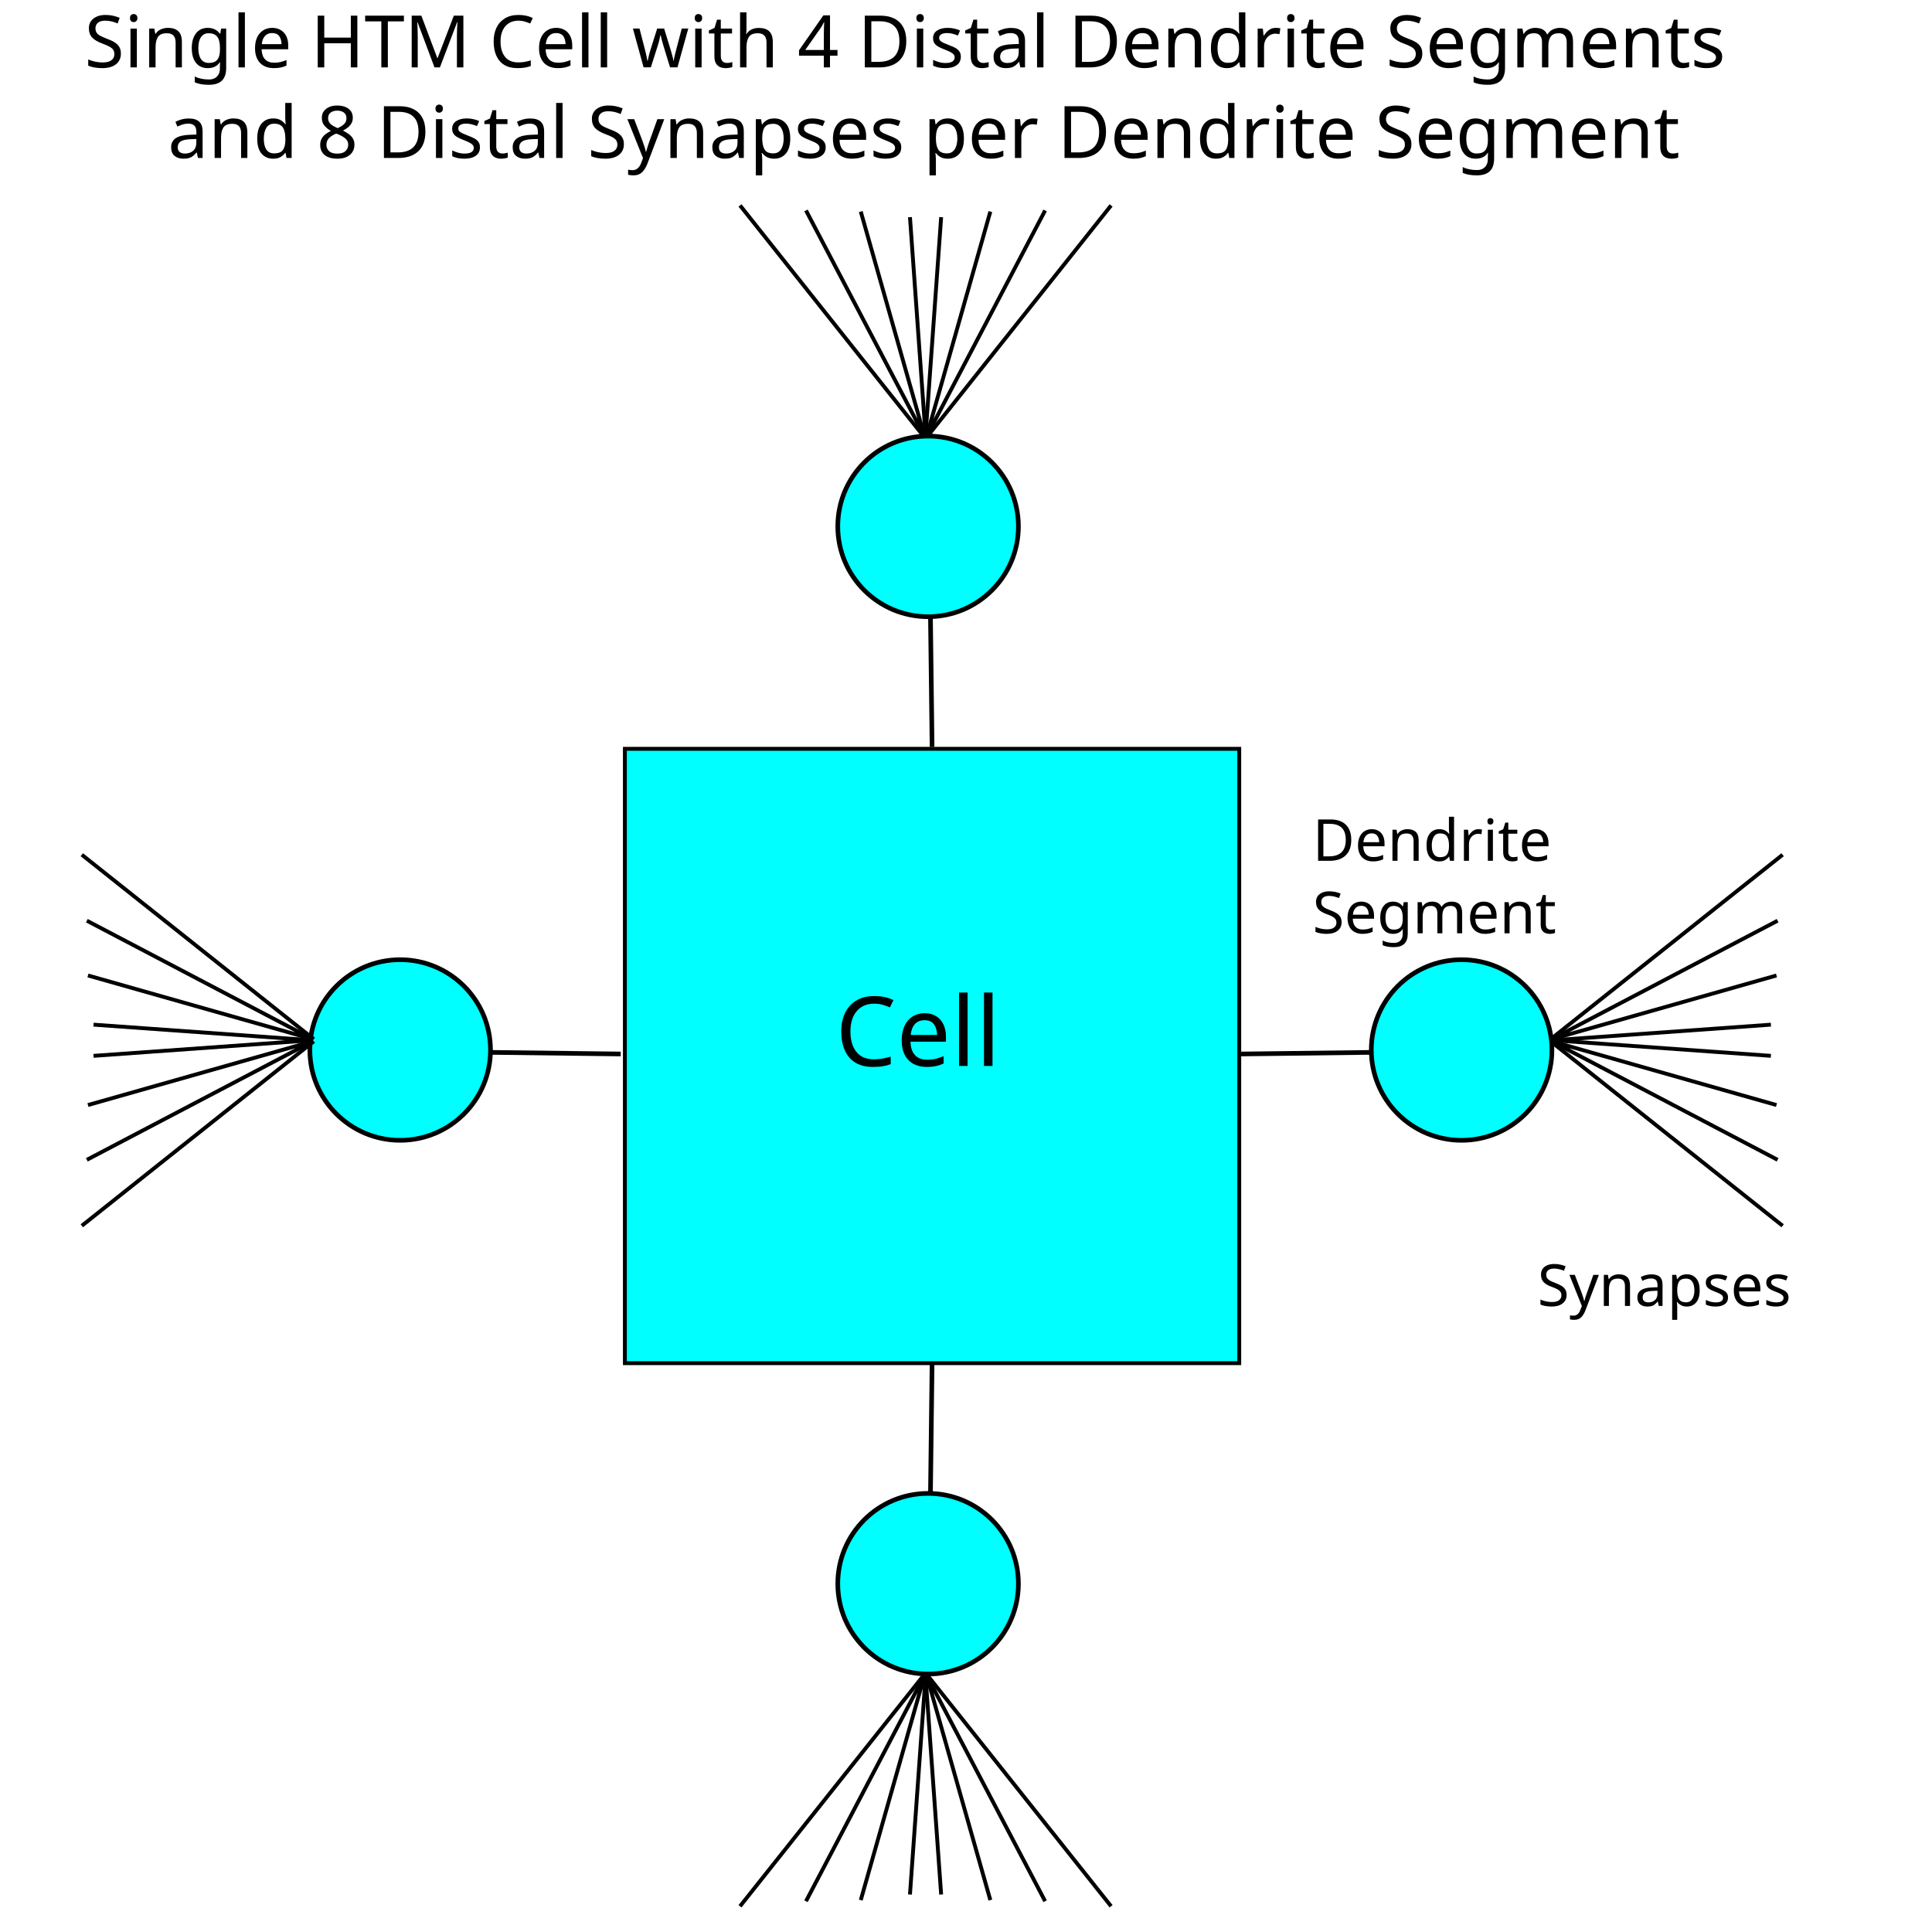
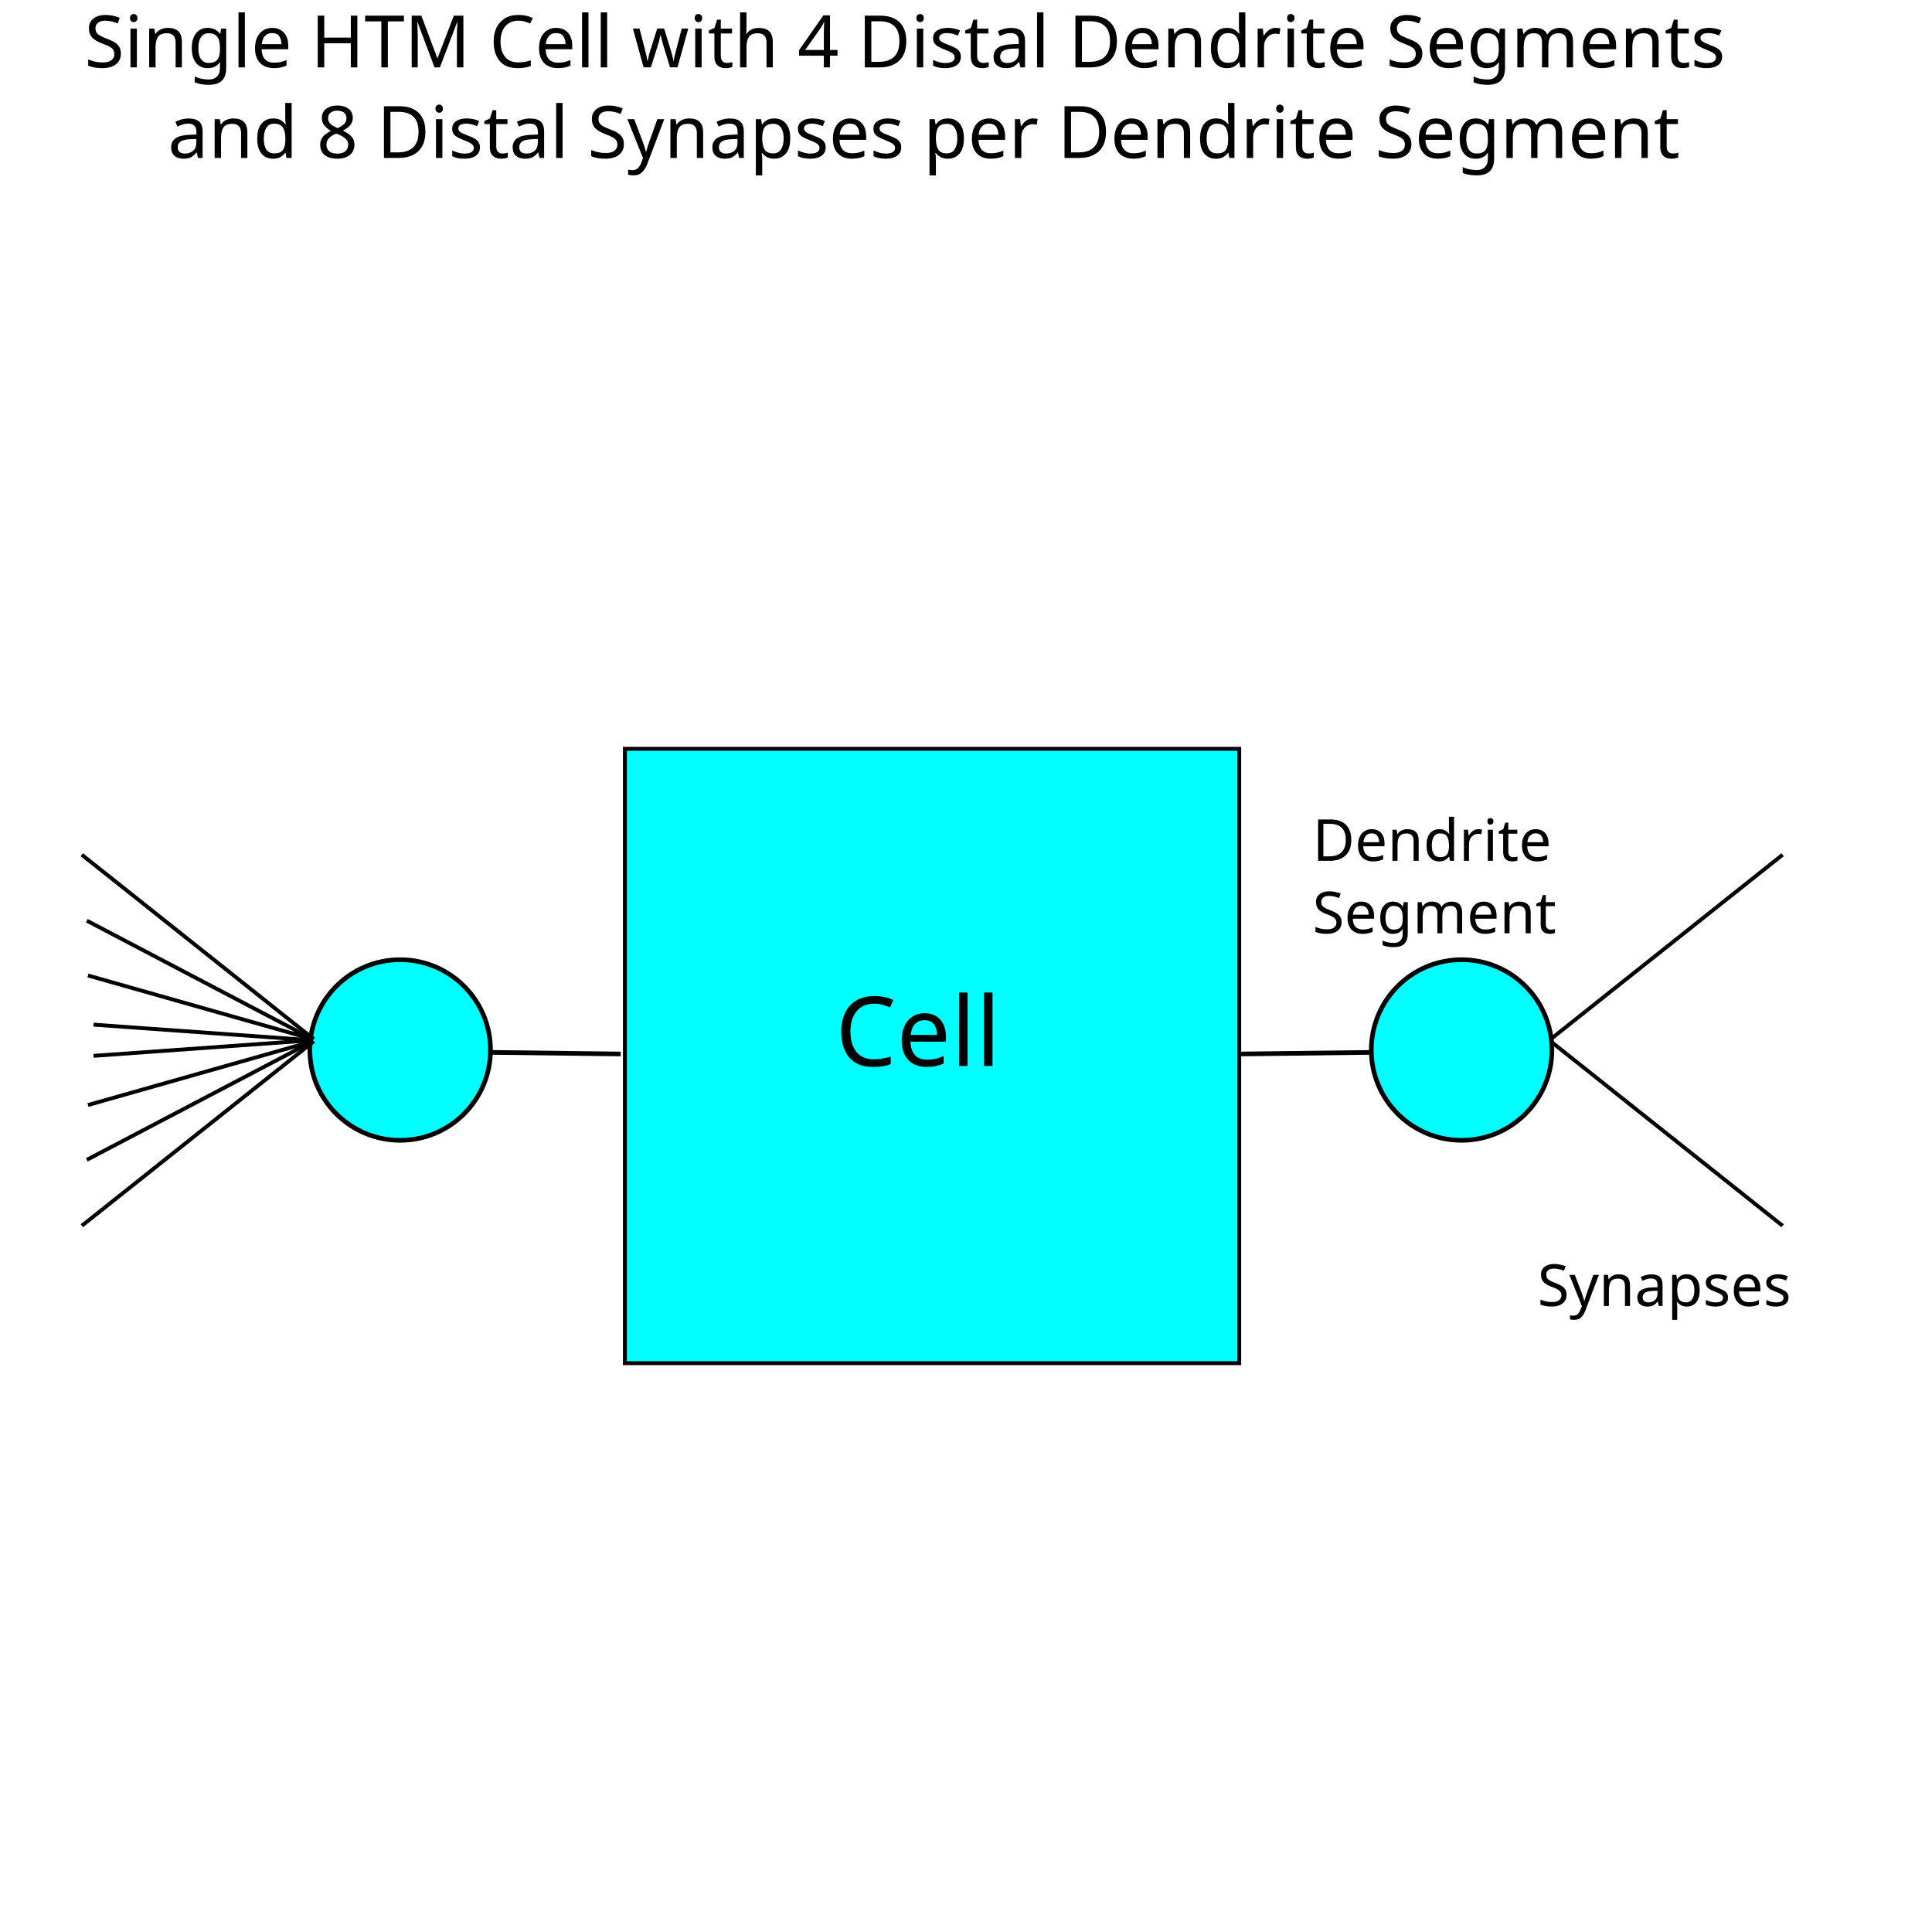
<svg xmlns="http://www.w3.org/2000/svg" width="500" height="500" viewBox="0 0 500 500" id="svg2" version="1.1">
  <defs id="defs4" />
  <g id="layer1" transform="translate(0,-552.3622)">
    <rect style="fill:#00ffff;fill-rule:evenodd;stroke:#000000;stroke-width:1.004;stroke-linecap:butt;stroke-linejoin:miter;stroke-miterlimit:4;stroke-dasharray:none;stroke-opacity:1" id="HTMCell" width="158.996" height="158.996" x="161.72" y="746.154" />
-     <g id="g4173" transform="matrix(2.399719,0,0,2.399719,-455.727,-531.8478)">
-       <path id="path4169" d="m 290.429,532.359 -0.182,-14.747 0,0 0,0" style="fill:none;fill-rule:evenodd;stroke:#000000;stroke-width:0.5;stroke-linecap:butt;stroke-linejoin:miter;stroke-miterlimit:4;stroke-dasharray:none;stroke-opacity:1" />
-       <circle r="9.74" cy="508.576" cx="290" id="DistDendrite" style="fill:#00ffff;stroke:#000000;stroke-width:0.5;stroke-miterlimit:4;stroke-dasharray:none;stroke-opacity:1" />
-     </g>
    <text xml:space="preserve" style="font-style:normal;font-variant:normal;font-weight:normal;font-stretch:normal;font-size:25px;line-height:125%;font-family:sans-serif;-inkscape-font-specification:'sans-serif, Normal';text-align:start;letter-spacing:0px;word-spacing:0px;writing-mode:lr-tb;text-anchor:start;fill:#000000;fill-opacity:1;stroke:none;stroke-width:1px;stroke-linecap:butt;stroke-linejoin:miter;stroke-opacity:1" x="216.183" y="828.238" id="text4219">
      <tspan id="tspan4223" x="216.183" y="828.238">Cell</tspan>
    </text>
    <text xml:space="preserve" style="font-style:normal;font-variant:normal;font-weight:normal;font-stretch:normal;font-size:15px;line-height:125%;font-family:sans-serif;-inkscape-font-specification:'sans-serif, Normal';text-align:start;letter-spacing:0px;word-spacing:0px;writing-mode:lr-tb;text-anchor:start;fill:#000000;fill-opacity:1;stroke:none;stroke-width:1px;stroke-linecap:butt;stroke-linejoin:miter;stroke-opacity:1" x="339.676" y="775.141" id="text4246">
      <tspan id="tspan4466" x="339.676" y="775.141">Dendrite</tspan>
      <tspan id="tspan4468" x="339.676" y="793.891">Segment</tspan>
    </text>
    <flowRoot xml:space="preserve" id="flowRoot4252" style="font-style:normal;font-variant:normal;font-weight:normal;font-stretch:normal;font-size:15px;line-height:125%;font-family:sans-serif;-inkscape-font-specification:'sans-serif, Normal';text-align:start;letter-spacing:0px;word-spacing:0px;writing-mode:lr-tb;text-anchor:start;fill:#000000;fill-opacity:1;stroke:none;stroke-width:1px;stroke-linecap:butt;stroke-linejoin:miter;stroke-opacity:1" transform="translate(51.21806,620.2203)">
      <flowRegion id="flowRegion4254">
        <rect id="rect4256" width="1.903" height="87.538" x="112.277" y="-275.567" />
      </flowRegion>
      <flowPara id="flowPara4258" />
    </flowRoot>
-     <g id="g4173-5" transform="matrix(2.399719,0,0,-2.399719,-455.727,2182.667)">
-       <path id="path4169-3" d="m 290.429,532.359 -0.182,-14.747 0,0 0,0" style="fill:none;fill-rule:evenodd;stroke:#000000;stroke-width:0.5;stroke-linecap:butt;stroke-linejoin:miter;stroke-miterlimit:4;stroke-dasharray:none;stroke-opacity:1" />
-       <circle r="9.74" cy="508.576" cx="290" id="DistDendrite-3" style="fill:#00ffff;stroke:#000000;stroke-width:0.5;stroke-miterlimit:4;stroke-dasharray:none;stroke-opacity:1" />
-     </g>
    <g id="g4173-8" transform="matrix(0,2.399719,2.399719,0,-1116.873,128.1841)">
      <path id="path4169-2" d="m 290.429,532.359 -0.182,-14.747 0,0 0,0" style="fill:none;fill-rule:evenodd;stroke:#000000;stroke-width:0.5;stroke-linecap:butt;stroke-linejoin:miter;stroke-miterlimit:4;stroke-dasharray:none;stroke-opacity:1" />
      <circle r="9.74" cy="508.576" cx="290" id="DistDendrite-2" style="fill:#00ffff;stroke:#000000;stroke-width:0.5;stroke-miterlimit:4;stroke-dasharray:none;stroke-opacity:1" />
    </g>
    <g id="g4173-8-8" transform="matrix(0,2.399719,-2.399719,0,1598.704,128.1841)">
      <path id="path4169-2-7" d="m 290.429,532.359 -0.182,-14.747 0,0 0,0" style="fill:none;fill-rule:evenodd;stroke:#000000;stroke-width:0.5;stroke-linecap:butt;stroke-linejoin:miter;stroke-miterlimit:4;stroke-dasharray:none;stroke-opacity:1" />
      <circle r="9.74" cy="508.576" cx="290" id="DistDendrite-2-0" style="fill:#00ffff;stroke:#000000;stroke-width:0.5;stroke-miterlimit:4;stroke-dasharray:none;stroke-opacity:1" />
    </g>
-     <g id="g4510" transform="translate(71.42857,-57.86618)">
-       <g transform="translate(4.382619,20.66092)" id="g4411">
-         <path style="fill:none;fill-rule:evenodd;stroke:#000000;stroke-width:1px;stroke-linecap:butt;stroke-linejoin:miter;stroke-opacity:1" d="m 325.497,858.511 60.036,-47.74 0,0 0,0" id="path4399" />
-         <path style="fill:none;fill-rule:evenodd;stroke:#000000;stroke-width:1px;stroke-linecap:butt;stroke-linejoin:miter;stroke-opacity:1" d="m 384.231,827.841 0,0 0,0 -58.445,30.669 58.156,-16.492" id="path4407" />
-         <path style="fill:none;fill-rule:evenodd;stroke:#000000;stroke-width:1px;stroke-linecap:butt;stroke-linejoin:miter;stroke-opacity:1" d="m 325.787,858.8 56.709,-4.051" id="path4409" />
-       </g>
-       <g id="g4411-0" transform="matrix(1,0,0,-1,4.382615,1738.23)">
-         <path style="fill:none;fill-rule:evenodd;stroke:#000000;stroke-width:1px;stroke-linecap:butt;stroke-linejoin:miter;stroke-opacity:1" d="m 325.497,858.511 60.036,-47.74 0,0 0,0" id="path4399-4" />
-         <path style="fill:none;fill-rule:evenodd;stroke:#000000;stroke-width:1px;stroke-linecap:butt;stroke-linejoin:miter;stroke-opacity:1" d="m 384.231,827.841 0,0 0,0 -58.445,30.669 58.156,-16.492" id="path4407-4" />
-         <path style="fill:none;fill-rule:evenodd;stroke:#000000;stroke-width:1px;stroke-linecap:butt;stroke-linejoin:miter;stroke-opacity:1" d="m 325.787,858.8 56.709,-4.051" id="path4409-5" />
-       </g>
-     </g>
+     <path style="fill:none;fill-rule:evenodd;stroke:#000000;stroke-width:1px;stroke-linecap:butt;stroke-linejoin:miter;stroke-opacity:1" d="m 401.308,821.305 60.036,-47.74 0,0 0,0" id="path4399" />
+     <path style="fill:none;fill-rule:evenodd;stroke:#000000;stroke-width:1px;stroke-linecap:butt;stroke-linejoin:miter;stroke-opacity:1" d="m 401.308,821.854 60.036,47.74 0,0 0,0" id="path4399-4" />
    <text xml:space="preserve" style="font-style:normal;font-variant:normal;font-weight:normal;font-stretch:normal;font-size:15px;line-height:125%;font-family:sans-serif;-inkscape-font-specification:'sans-serif, Normal';text-align:start;letter-spacing:0px;word-spacing:0px;writing-mode:lr-tb;text-anchor:start;fill:#000000;fill-opacity:1;stroke:none;stroke-width:1px;stroke-linecap:butt;stroke-linejoin:miter;stroke-opacity:1" x="397.902" y="890.341" id="text4246-3">
      <tspan id="tspan4464" x="397.902" y="890.341">Synapses</tspan>
    </text>
    <text xml:space="preserve" style="font-style:normal;font-variant:normal;font-weight:normal;font-stretch:normal;font-size:18.75px;line-height:125%;font-family:sans-serif;-inkscape-font-specification:'sans-serif, Normal';text-align:center;letter-spacing:0px;word-spacing:0px;writing-mode:lr-tb;text-anchor:middle;fill:#000000;fill-opacity:1;stroke:none;stroke-width:1px;stroke-linecap:butt;stroke-linejoin:miter;stroke-opacity:1" x="251.27" y="569.809" id="text4219-1">
      <tspan id="tspan4637" x="251.27" y="569.809">Single HTM Cell with 4 Distal Dendrite Segments</tspan>
      <tspan id="tspan4639" x="251.27" y="593.246">and 8 Distal Synapses per Dendrite Segment</tspan>
    </text>
    <g transform="matrix(-1,0,0,1,411.0879,-57.86618)" id="g4510-2">
      <g transform="translate(4.382619,20.66092)" id="g4411-2">
        <path style="fill:none;fill-rule:evenodd;stroke:#000000;stroke-width:1px;stroke-linecap:butt;stroke-linejoin:miter;stroke-opacity:1" d="m 325.497,858.511 60.036,-47.74 0,0 0,0" id="path4399-1" />
        <path style="fill:none;fill-rule:evenodd;stroke:#000000;stroke-width:1px;stroke-linecap:butt;stroke-linejoin:miter;stroke-opacity:1" d="m 384.231,827.841 0,0 0,0 -58.445,30.669 58.156,-16.492" id="path4407-5" />
        <path style="fill:none;fill-rule:evenodd;stroke:#000000;stroke-width:1px;stroke-linecap:butt;stroke-linejoin:miter;stroke-opacity:1" d="m 325.787,858.8 56.709,-4.051" id="path4409-0" />
      </g>
      <g id="g4411-0-7" transform="matrix(1,0,0,-1,4.382615,1738.23)">
        <path style="fill:none;fill-rule:evenodd;stroke:#000000;stroke-width:1px;stroke-linecap:butt;stroke-linejoin:miter;stroke-opacity:1" d="m 325.497,858.511 60.036,-47.74 0,0 0,0" id="path4399-4-2" />
        <path style="fill:none;fill-rule:evenodd;stroke:#000000;stroke-width:1px;stroke-linecap:butt;stroke-linejoin:miter;stroke-opacity:1" d="m 384.231,827.841 0,0 0,0 -58.445,30.669 58.156,-16.492" id="path4407-4-2" />
        <path style="fill:none;fill-rule:evenodd;stroke:#000000;stroke-width:1px;stroke-linecap:butt;stroke-linejoin:miter;stroke-opacity:1" d="m 325.787,858.8 56.709,-4.051" id="path4409-5-2" />
      </g>
    </g>
-     <g transform="matrix(0,-1,-1,0,1118.979,995.4428)" id="g4510-2-8">
-       <g transform="translate(4.382619,20.66092)" id="g4411-2-8">
-         <path style="fill:none;fill-rule:evenodd;stroke:#000000;stroke-width:1px;stroke-linecap:butt;stroke-linejoin:miter;stroke-opacity:1" d="m 325.497,858.511 60.036,-47.74 0,0 0,0" id="path4399-1-8" />
-         <path style="fill:none;fill-rule:evenodd;stroke:#000000;stroke-width:1px;stroke-linecap:butt;stroke-linejoin:miter;stroke-opacity:1" d="m 384.231,827.841 0,0 0,0 -58.445,30.669 58.156,-16.492" id="path4407-5-9" />
-         <path style="fill:none;fill-rule:evenodd;stroke:#000000;stroke-width:1px;stroke-linecap:butt;stroke-linejoin:miter;stroke-opacity:1" d="m 325.787,858.8 56.709,-4.051" id="path4409-0-3" />
-       </g>
-       <g id="g4411-0-7-0" transform="matrix(1,0,0,-1,4.382615,1738.23)">
-         <path style="fill:none;fill-rule:evenodd;stroke:#000000;stroke-width:1px;stroke-linecap:butt;stroke-linejoin:miter;stroke-opacity:1" d="m 325.497,858.511 60.036,-47.74 0,0 0,0" id="path4399-4-2-7" />
-         <path style="fill:none;fill-rule:evenodd;stroke:#000000;stroke-width:1px;stroke-linecap:butt;stroke-linejoin:miter;stroke-opacity:1" d="m 384.231,827.841 0,0 0,0 -58.445,30.669 58.156,-16.492" id="path4407-4-2-7" />
-         <path style="fill:none;fill-rule:evenodd;stroke:#000000;stroke-width:1px;stroke-linecap:butt;stroke-linejoin:miter;stroke-opacity:1" d="m 325.787,858.8 56.709,-4.051" id="path4409-5-2-3" />
-       </g>
-     </g>
-     <g transform="matrix(0,1,-1,0,1118.979,655.7835)" id="g4510-2-8-4">
-       <g transform="translate(4.382619,20.66092)" id="g4411-2-8-0">
-         <path style="fill:none;fill-rule:evenodd;stroke:#000000;stroke-width:1px;stroke-linecap:butt;stroke-linejoin:miter;stroke-opacity:1" d="m 325.497,858.511 60.036,-47.74 0,0 0,0" id="path4399-1-8-4" />
-         <path style="fill:none;fill-rule:evenodd;stroke:#000000;stroke-width:1px;stroke-linecap:butt;stroke-linejoin:miter;stroke-opacity:1" d="m 384.231,827.841 0,0 0,0 -58.445,30.669 58.156,-16.492" id="path4407-5-9-3" />
-         <path style="fill:none;fill-rule:evenodd;stroke:#000000;stroke-width:1px;stroke-linecap:butt;stroke-linejoin:miter;stroke-opacity:1" d="m 325.787,858.8 56.709,-4.051" id="path4409-0-3-9" />
-       </g>
-       <g id="g4411-0-7-0-1" transform="matrix(1,0,0,-1,4.382615,1738.23)">
-         <path style="fill:none;fill-rule:evenodd;stroke:#000000;stroke-width:1px;stroke-linecap:butt;stroke-linejoin:miter;stroke-opacity:1" d="m 325.497,858.511 60.036,-47.74 0,0 0,0" id="path4399-4-2-7-2" />
-         <path style="fill:none;fill-rule:evenodd;stroke:#000000;stroke-width:1px;stroke-linecap:butt;stroke-linejoin:miter;stroke-opacity:1" d="m 384.231,827.841 0,0 0,0 -58.445,30.669 58.156,-16.492" id="path4407-4-2-7-6" />
-         <path style="fill:none;fill-rule:evenodd;stroke:#000000;stroke-width:1px;stroke-linecap:butt;stroke-linejoin:miter;stroke-opacity:1" d="m 325.787,858.8 56.709,-4.051" id="path4409-5-2-3-5" />
-       </g>
-     </g>
  </g>
</svg>
